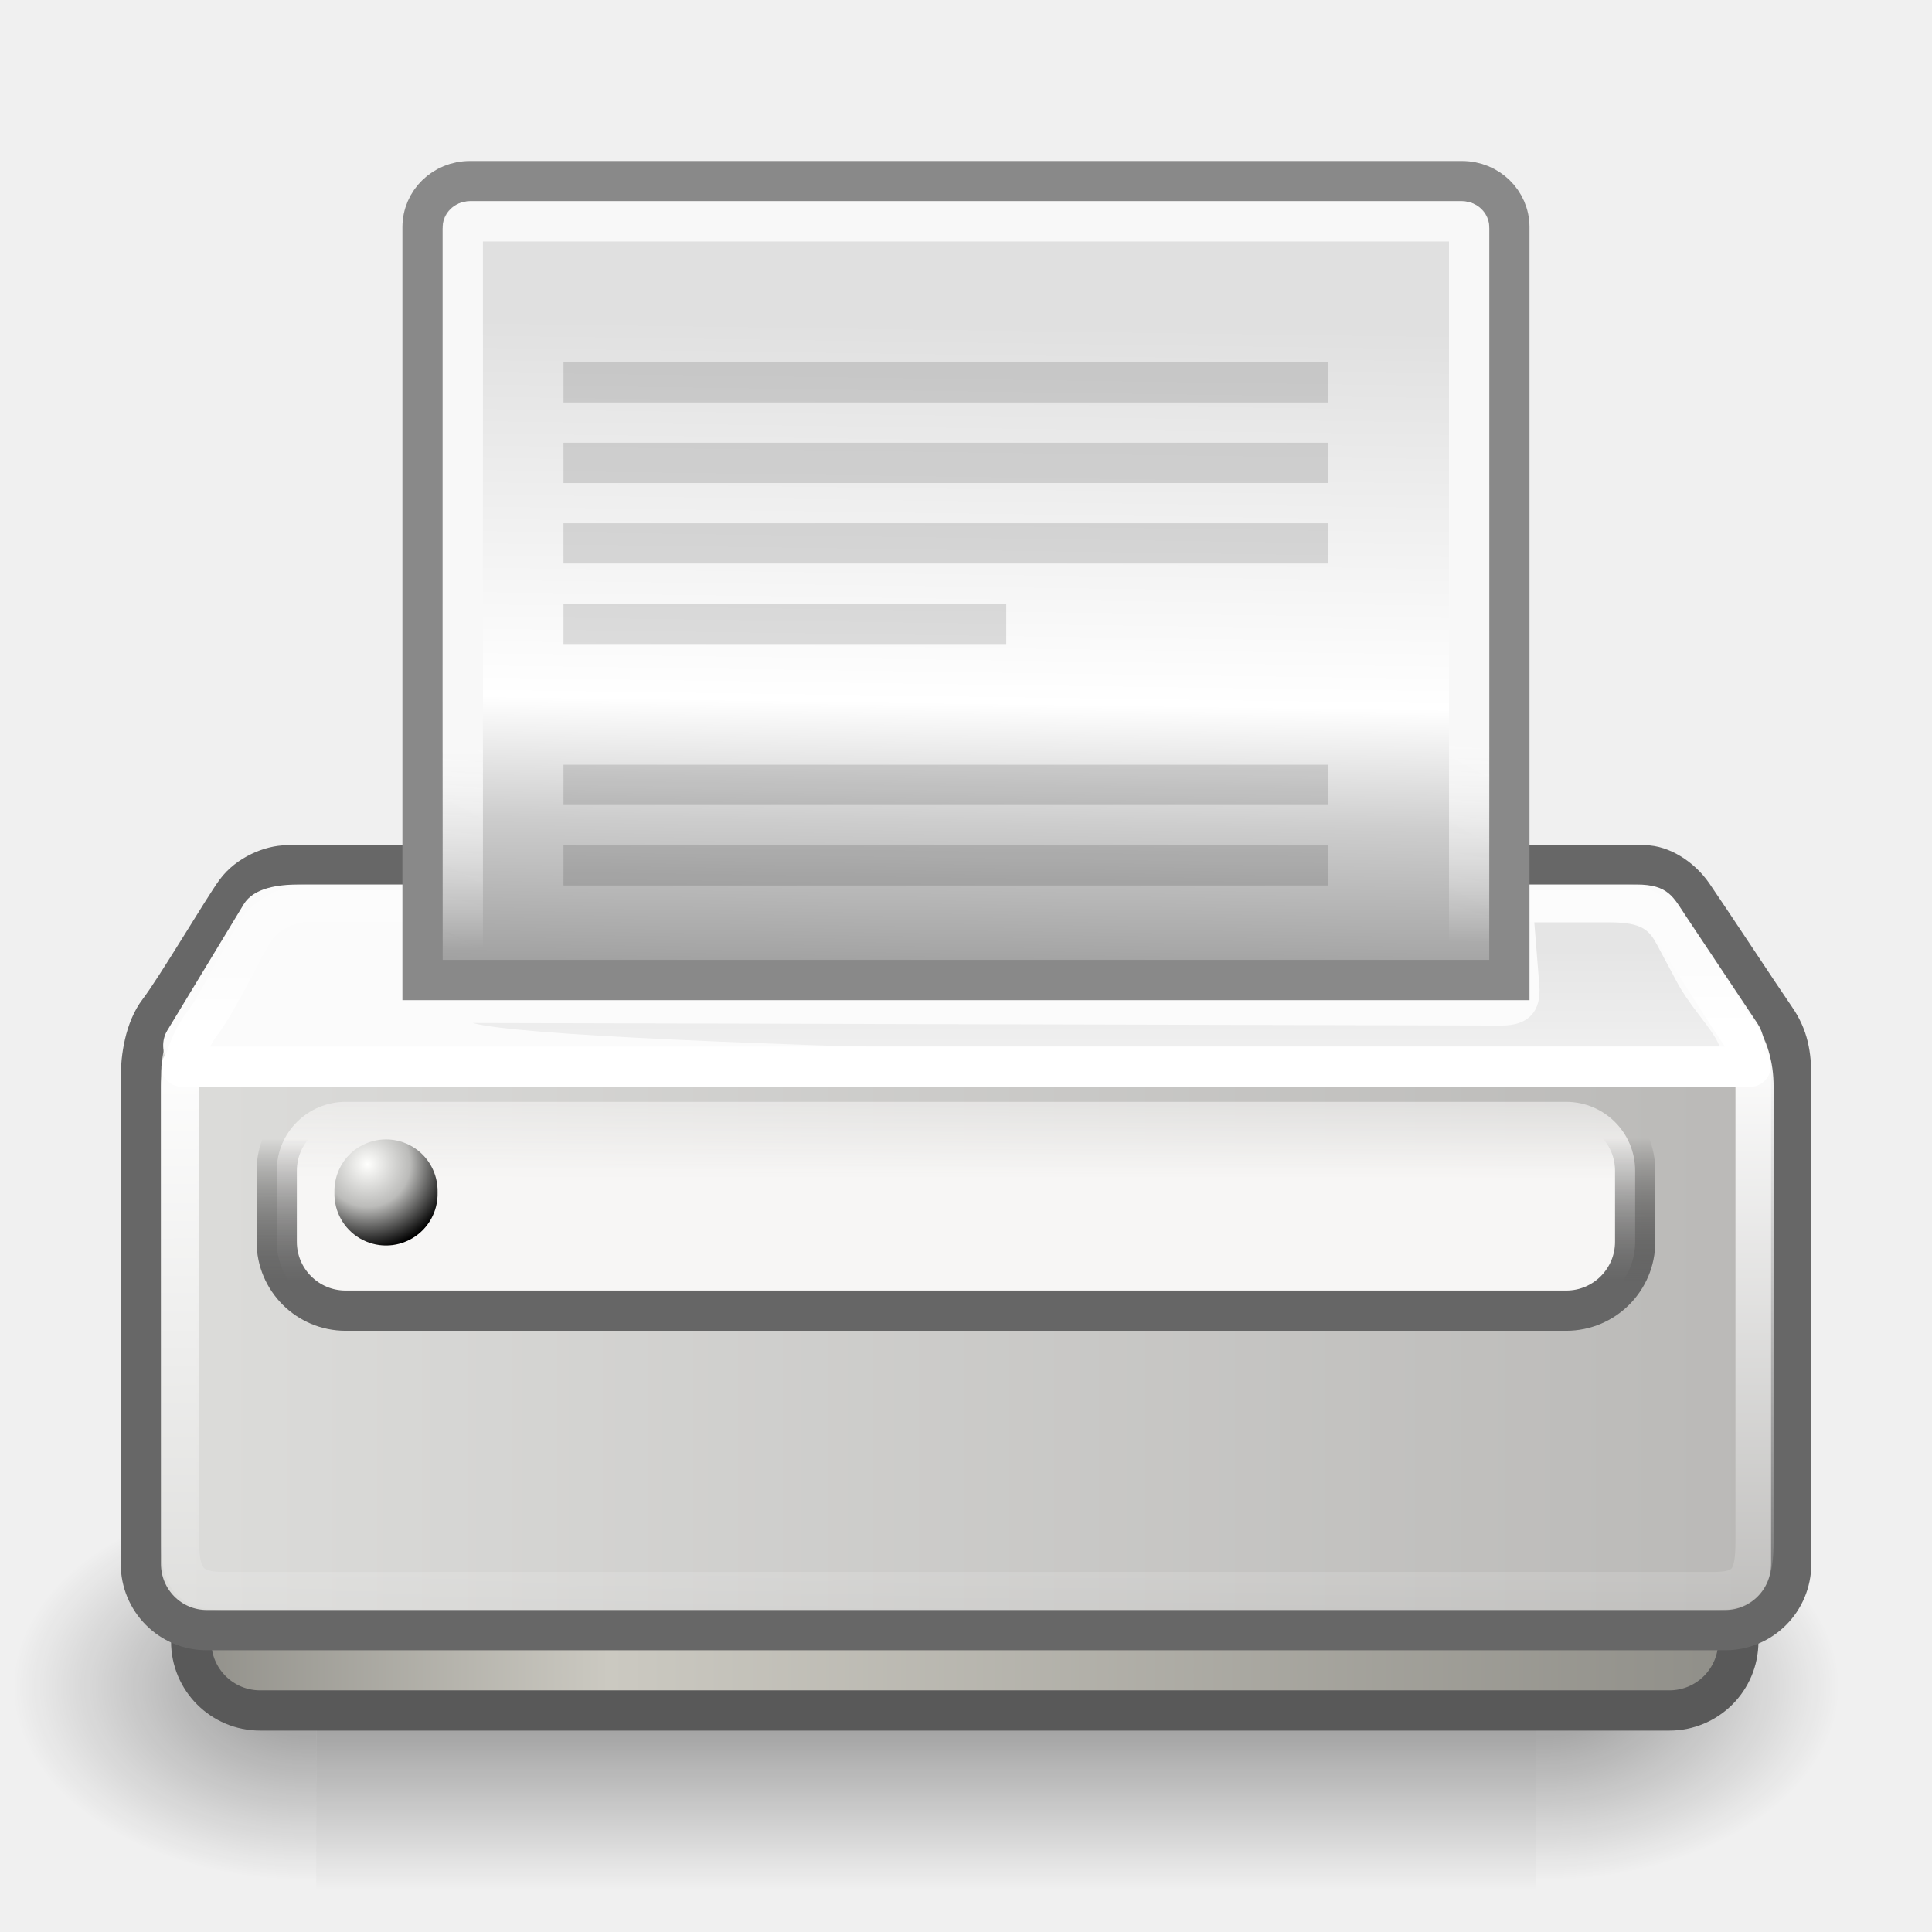
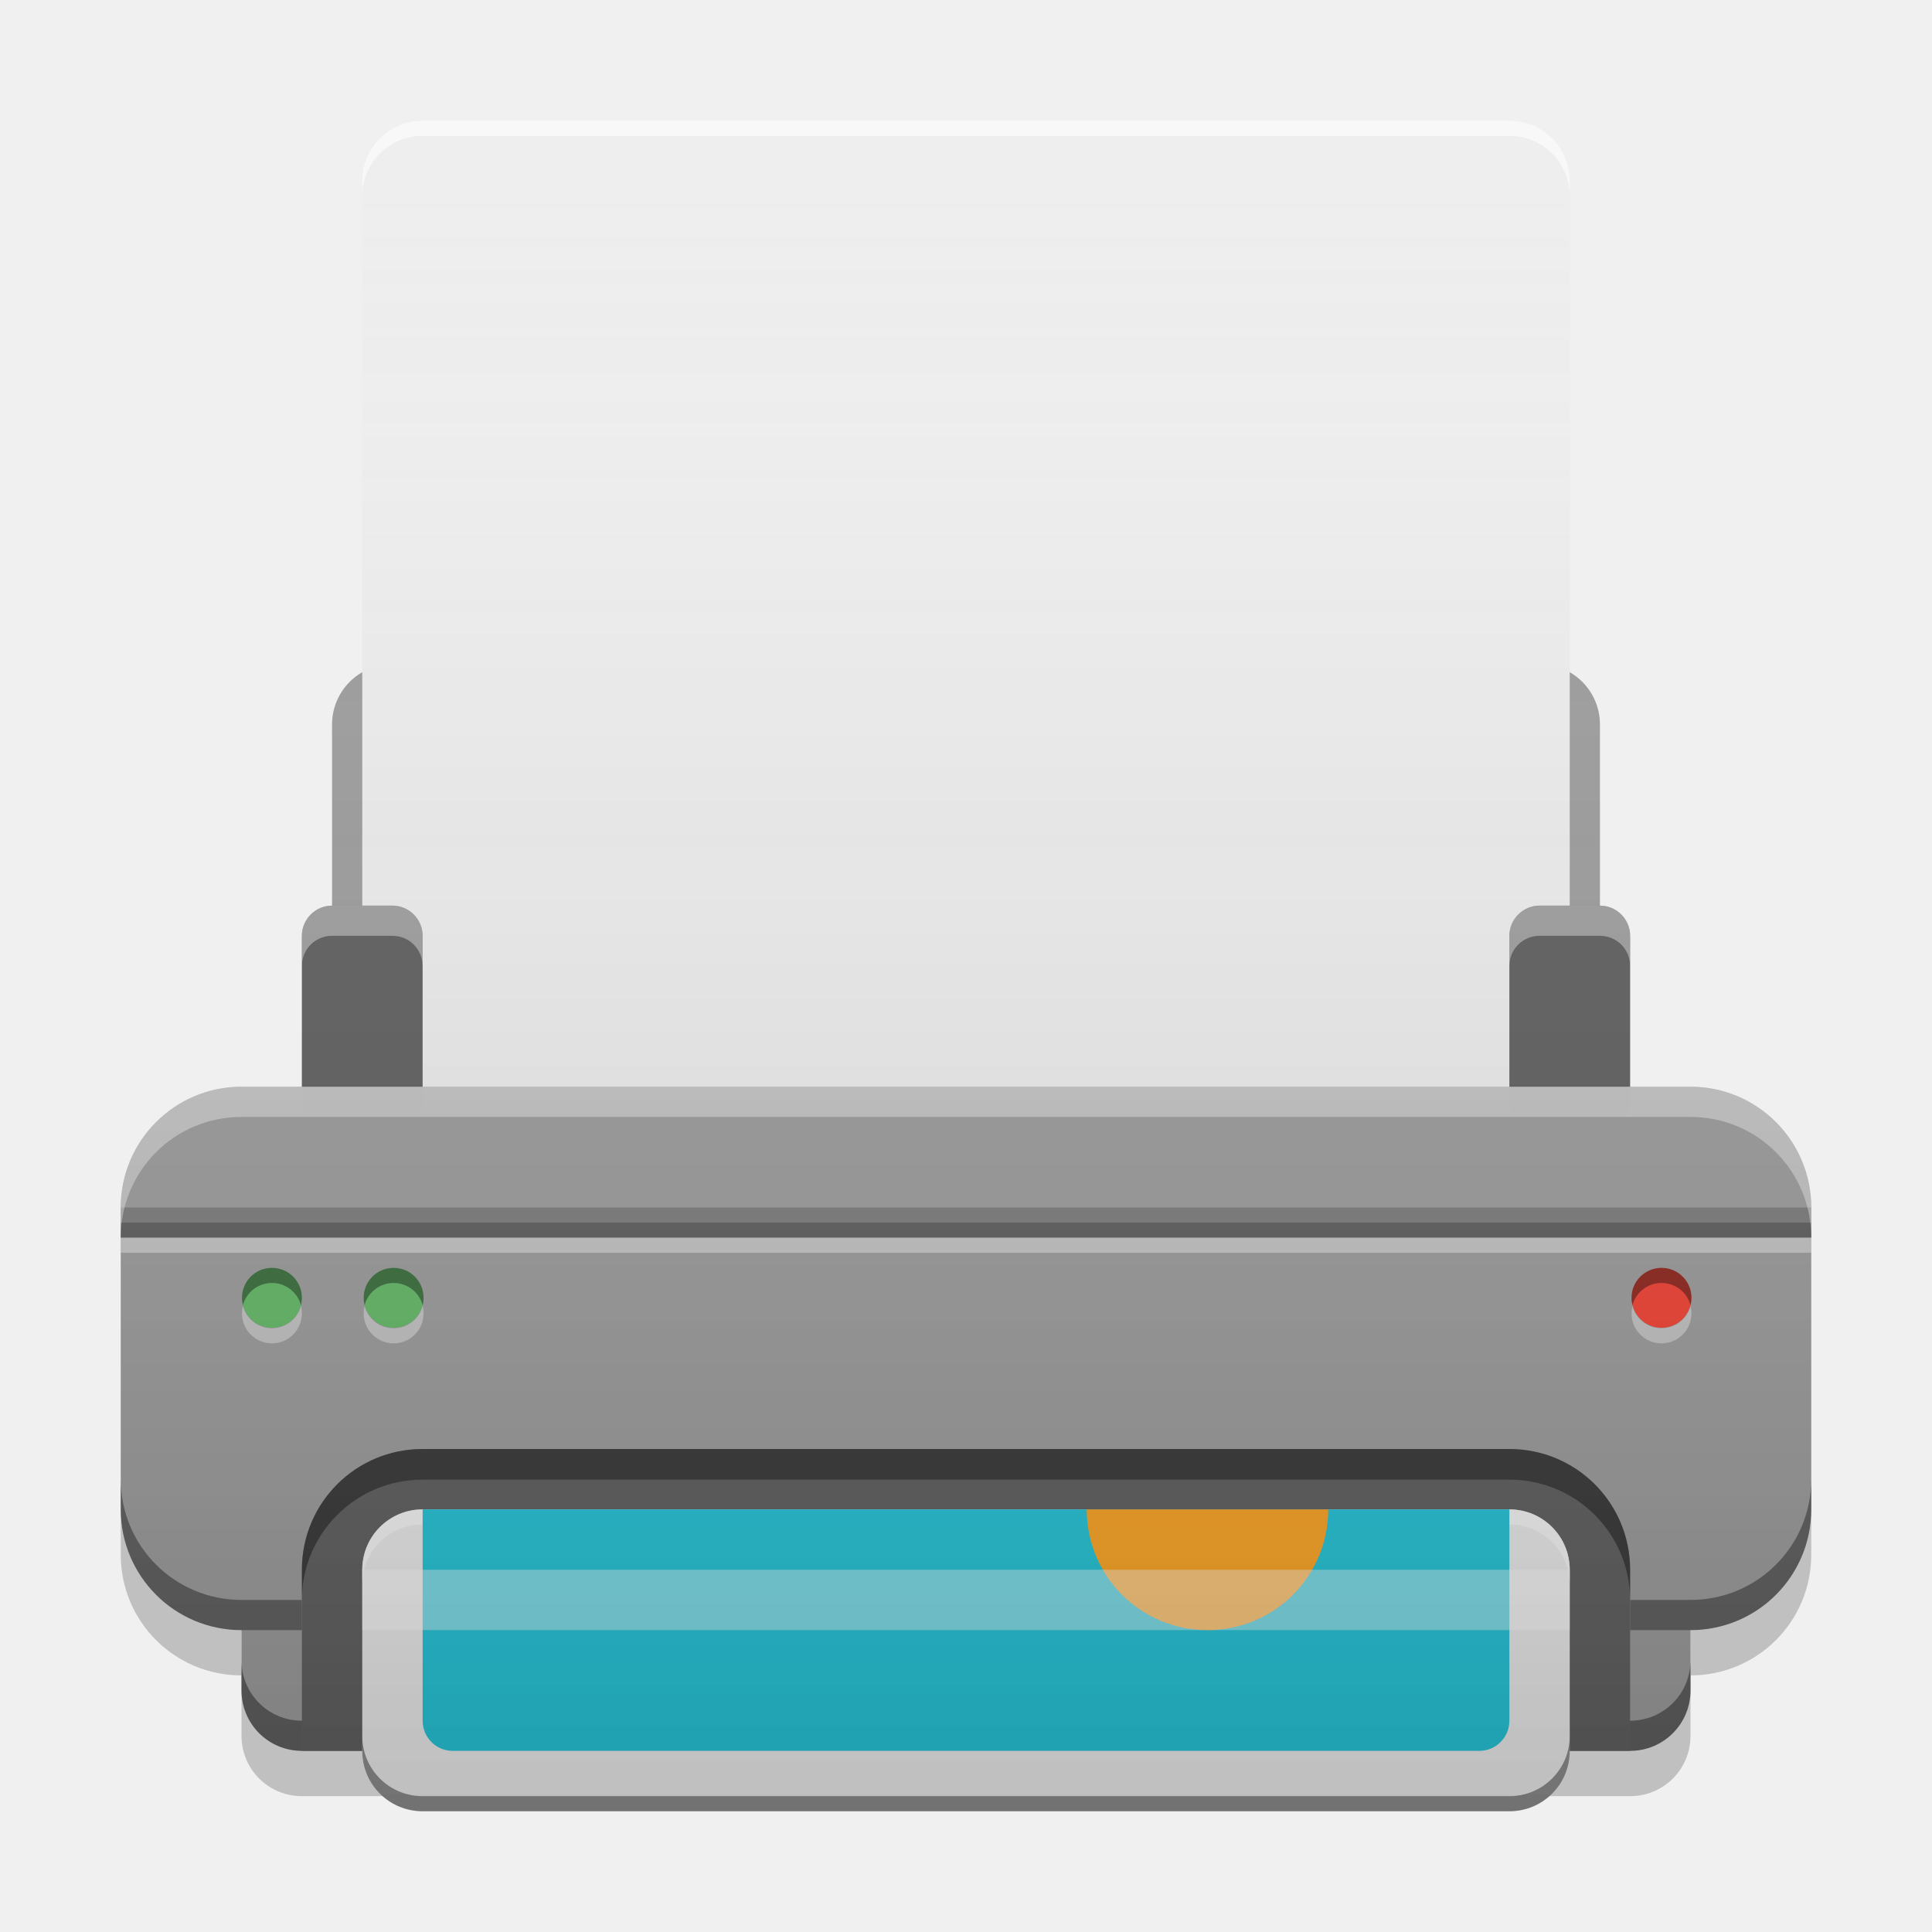
- <svg xmlns="http://www.w3.org/2000/svg" xmlns:xlink="http://www.w3.org/1999/xlink" id="svg2994" height="48px" width="48px" viewBox="0 0 48 48" version="1.1">
-   <defs id="defs3">
-     <radialGradient xlink:href="#linearGradient5060" id="radialGradient6719" gradientUnits="userSpaceOnUse" gradientTransform="matrix(-2.774389,0,0,1.969706,112.7623,-872.8854)" cx="605.714" cy="486.648" fx="605.714" fy="486.648" r="117.143" />
-     <linearGradient id="linearGradient5060">
-       <stop style="stop-color:black;stop-opacity:1;" offset="0" id="stop5062" />
-       <stop style="stop-color:black;stop-opacity:0;" offset="1" id="stop5064" />
+ <svg xmlns="http://www.w3.org/2000/svg" width="64" height="64" viewBox="0 0 64 64" version="1.1">
+   <defs>
+     <linearGradient id="linear0" gradientUnits="userSpaceOnUse" x1="34" y1="60" x2="34" y2="4">
+       <stop offset="0" style="stop-color:rgb(0%,0%,0%);stop-opacity:0.2;" />
+       <stop offset="1" style="stop-color:rgb(100%,100%,100%);stop-opacity:0;" />
    </linearGradient>
-     <radialGradient xlink:href="#linearGradient5060" id="radialGradient6717" gradientUnits="userSpaceOnUse" gradientTransform="matrix(2.774389,0,0,1.969706,-1891.633,-872.8854)" cx="605.714" cy="486.648" fx="605.714" fy="486.648" r="117.143" />
-     <linearGradient id="linearGradient5048">
-       <stop style="stop-color:black;stop-opacity:0;" offset="0" id="stop5050" />
-       <stop id="stop5056" offset="0.5" style="stop-color:black;stop-opacity:1;" />
-       <stop style="stop-color:black;stop-opacity:0;" offset="1" id="stop5052" />
-     </linearGradient>
-     <linearGradient xlink:href="#linearGradient5048" id="linearGradient6715" gradientUnits="userSpaceOnUse" gradientTransform="matrix(2.774389,0,0,1.969706,-1892.179,-872.8854)" x1="302.857" y1="366.648" x2="302.857" y2="609.505" />
-     <linearGradient id="linearGradient11521">
-       <stop style="stop-color:#000000;stop-opacity:1;" offset="0" id="stop11523" />
-       <stop style="stop-color:#000000;stop-opacity:0;" offset="1" id="stop11525" />
-     </linearGradient>
-     <linearGradient id="linearGradient11503">
-       <stop style="stop-color:#ef2929" offset="0" id="stop11505" />
-       <stop style="stop-color:#cc0000" offset="1" id="stop11507" />
-     </linearGradient>
-     <linearGradient id="linearGradient3957">
-       <stop style="stop-color:#fffeff;stop-opacity:0.333;" offset="0" id="stop3959" />
-       <stop style="stop-color:#fffeff;stop-opacity:0.216;" offset="1" id="stop3961" />
-     </linearGradient>
-     <linearGradient xlink:href="#linearGradient3957" id="linearGradient3982" gradientUnits="userSpaceOnUse" x1="21.994" y1="33.955" x2="20.917" y2="15.815" gradientTransform="matrix(0.509273,0,0,0.473768,23.78749,24.00915)" />
-     <linearGradient id="linearGradient7612">
-       <stop style="stop-color:#000000;stop-opacity:1;" offset="0" id="stop7614" />
-       <stop style="stop-color:#000000;stop-opacity:0;" offset="1" id="stop7616" />
-     </linearGradient>
-     <radialGradient xlink:href="#linearGradient7612" id="radialGradient7618" cx="24" cy="41.875" fx="24" fy="41.875" r="19.125" gradientTransform="matrix(1,0,0,0.333333,0,27.91667)" gradientUnits="userSpaceOnUse" />
-     <linearGradient id="linearGradient4762">
-       <stop style="stop-color:#ffffff;stop-opacity:0.124;" offset="0" id="stop4764" />
-       <stop id="stop4768" offset="0.103" style="stop-color:#ffffff;stop-opacity:1;" />
-       <stop style="stop-color:#ffffff;stop-opacity:0;" offset="1" id="stop4766" />
-     </linearGradient>
-     <linearGradient id="linearGradient4741">
-       <stop id="stop4743" offset="0" style="stop-color:#dcdcda;stop-opacity:1;" />
-       <stop id="stop4745" offset="1" style="stop-color:#bab9b7;stop-opacity:1;" />
-     </linearGradient>
-     <linearGradient id="linearGradient4733">
-       <stop id="stop4735" offset="0" style="stop-color:#000000;stop-opacity:0.237;" />
-       <stop id="stop4737" offset="1" style="stop-color:#000000;stop-opacity:0;" />
-     </linearGradient>
-     <linearGradient id="linearGradient4698">
-       <stop id="stop4700" offset="0" style="stop-color:#fffffd;stop-opacity:1;" />
-       <stop style="stop-color:#bbbbb9;stop-opacity:1;" offset="0.5" id="stop4706" />
-       <stop id="stop4702" offset="1" style="stop-color:#000000;stop-opacity:1;" />
-     </linearGradient>
-     <linearGradient id="linearGradient4688">
-       <stop id="stop4690" offset="0" style="stop-color:#666666;stop-opacity:1;" />
-       <stop id="stop4692" offset="1" style="stop-color:#000000;stop-opacity:0;" />
-     </linearGradient>
-     <linearGradient id="linearGradient4680">
-       <stop id="stop4682" offset="0" style="stop-color:#f7f6f5;stop-opacity:1;" />
-       <stop id="stop4684" offset="1" style="stop-color:#f7f6f5;stop-opacity:0;" />
-     </linearGradient>
-     <linearGradient id="linearGradient4668">
-       <stop id="stop4670" offset="0" style="stop-color:#8e8d87;stop-opacity:1;" />
-       <stop style="stop-color:#cbc9c1;stop-opacity:1;" offset="0.276" id="stop4676" />
-       <stop id="stop4672" offset="1" style="stop-color:#8e8d87;stop-opacity:1;" />
-     </linearGradient>
-     <linearGradient id="linearGradient259">
-       <stop id="stop260" offset="0" style="stop-color:#e0e0e0;stop-opacity:1;" />
-       <stop style="stop-color:#ffffff;stop-opacity:1;" offset="0.405" id="stop4886" />
-       <stop style="stop-color:#cdcdcd;stop-opacity:1;" offset="0.534" id="stop4884" />
-       <stop id="stop261" offset="1" style="stop-color:#494949;stop-opacity:1;" />
-     </linearGradient>
-     <linearGradient id="linearGradient15662">
-       <stop id="stop15664" offset="0" style="stop-color:#ffffff;stop-opacity:0;" />
-       <stop id="stop15666" offset="1" style="stop-color:#f8f8f8;stop-opacity:1;" />
-     </linearGradient>
-     <radialGradient r="2.123" fy="26.926" fx="9.13" cy="26.926" cx="9.13" gradientUnits="userSpaceOnUse" id="radialGradient1433" xlink:href="#linearGradient4698" />
-     <linearGradient y2="72.064" x2="9.913" y1="57.228" x1="9.87" gradientTransform="matrix(2.772086,0,0,0.360739,0.618718,2.883883)" gradientUnits="userSpaceOnUse" id="linearGradient1447" xlink:href="#linearGradient4733" />
-     <linearGradient y2="54.136" x2="10.338" y1="64.652" x1="10.338" gradientTransform="matrix(2.369844,0,0,0.421969,0,2)" gradientUnits="userSpaceOnUse" id="linearGradient1451" xlink:href="#linearGradient4680" />
-     <linearGradient y2="62.282" x2="9.705" y1="70.725" x1="9.732" gradientTransform="matrix(2.369844,0,0,0.421969,0,2)" gradientUnits="userSpaceOnUse" id="linearGradient1453" xlink:href="#linearGradient4688" />
-     <linearGradient y2="19.337" x2="20.718" y1="25.14" x1="20.771" gradientTransform="matrix(1.198769,0,0,0.853565,-0.143086,2.034513)" gradientUnits="userSpaceOnUse" id="linearGradient1456" xlink:href="#linearGradient15662" />
-     <linearGradient y2="25.247" x2="24.79" y1="3.679" x1="25.057" gradientTransform="matrix(0.94571,0,0,1.076032,5.016683e-2,4.095404)" gradientUnits="userSpaceOnUse" id="linearGradient1459" xlink:href="#linearGradient259" />
-     <linearGradient y2="58.831" x2="15.488" y1="32.539" x1="15.388" gradientTransform="matrix(1.492569,0,0,0.668741,8.188072e-2,2)" gradientUnits="userSpaceOnUse" id="linearGradient1464" xlink:href="#linearGradient4762" />
-     <linearGradient y2="88.295" x2="18.972" y1="88.295" x1="1.846" gradientTransform="matrix(2.291824,0,0,0.434269,8.855179e-2,2)" gradientUnits="userSpaceOnUse" id="linearGradient1468" xlink:href="#linearGradient4741" />
-     <linearGradient y2="88.295" x2="18.972" y1="88.295" x1="1.846" gradientTransform="matrix(2.30272,0,0,0.437918,0,0.584034)" gradientUnits="userSpaceOnUse" id="linearGradient1471" xlink:href="#linearGradient4668" />
-     <linearGradient xlink:href="#linearGradient11503" id="linearGradient11509" x1="31.542" y1="27.633" x2="39.233" y2="40.739" gradientUnits="userSpaceOnUse" />
-     <radialGradient xlink:href="#linearGradient11521" id="radialGradient11527" cx="34.625" cy="46.352" fx="34.625" fy="46.352" r="10.938" gradientTransform="matrix(0.93716,5.010655e-6,-1.282451e-6,0.239994,2.175866,34.06314)" gradientUnits="userSpaceOnUse" />
  </defs>
-   <g id="layer1">
-     <g style="display:inline" transform="matrix(2.262383e-2,0,0,2.086758e-2,43.13343,40.11962)" id="g6707">
-       <rect style="opacity:0.402;color:black;fill:url(#linearGradient6715);fill-opacity:1;fill-rule:nonzero;stroke:none;stroke-width:1;stroke-linecap:round;stroke-linejoin:miter;marker:none;marker-start:none;marker-mid:none;marker-end:none;stroke-miterlimit:4;stroke-dasharray:none;stroke-dashoffset:0;stroke-opacity:1;visibility:visible;display:inline;overflow:visible" id="rect6709" width="1339.633" height="478.357" x="-1559.252" y="-150.697" />
-       <path style="opacity:0.402;color:black;fill:url(#radialGradient6717);fill-opacity:1;fill-rule:nonzero;stroke:none;stroke-width:1;stroke-linecap:round;stroke-linejoin:miter;marker:none;marker-start:none;marker-mid:none;marker-end:none;stroke-miterlimit:4;stroke-dasharray:none;stroke-dashoffset:0;stroke-opacity:1;visibility:visible;display:inline;overflow:visible" d="M -219.619,-150.68 C -219.619,-150.68 -219.619,327.65 -219.619,327.65 C -76.745,328.551 125.781,220.481 125.781,88.454 C 125.781,-43.572 -33.655,-150.68 -219.619,-150.68 z " id="path6711" />
-       <path id="path6713" d="M -1559.252,-150.68 C -1559.252,-150.68 -1559.252,327.65 -1559.252,327.65 C -1702.127,328.551 -1904.652,220.481 -1904.652,88.454 C -1904.652,-43.572 -1745.216,-150.68 -1559.252,-150.68 z " style="opacity:0.402;color:black;fill:url(#radialGradient6719);fill-opacity:1;fill-rule:nonzero;stroke:none;stroke-width:1;stroke-linecap:round;stroke-linejoin:miter;marker:none;marker-start:none;marker-mid:none;marker-end:none;stroke-miterlimit:4;stroke-dasharray:none;stroke-dashoffset:0;stroke-opacity:1;visibility:visible;display:inline;overflow:visible" />
-     </g>
-     <rect ry="1.712" rx="1.712" y="36.004" x="4.75" height="6.492" width="38.438" id="rect4652" style="fill:url(#linearGradient1471);fill-opacity:1;stroke:#595959;stroke-width:1;stroke-miterlimit:4;stroke-opacity:1" />
-     <path id="rect4609" d="M 7.131,21.5 L 40.871,21.5 C 41.256,21.5 41.748,21.788 42.051,22.224 C 42.354,22.66 43.788,24.834 44.109,25.298 C 44.431,25.762 44.502,26.202 44.502,26.774 L 44.502,38.851 C 44.502,39.765 43.77,40.5 42.861,40.5 L 5.14,40.5 C 4.231,40.5 3.499,39.765 3.499,38.851 L 3.499,26.774 C 3.499,26.28 3.6,25.572 3.946,25.121 C 4.381,24.552 5.55,22.573 5.858,22.153 C 6.166,21.733 6.732,21.5 7.131,21.5 z " style="color:#000000;fill:url(#linearGradient1468);fill-opacity:1;fill-rule:nonzero;stroke:#676767;stroke-width:1;stroke-linecap:butt;stroke-linejoin:miter;marker:none;marker-start:none;marker-mid:none;marker-end:none;stroke-miterlimit:4;stroke-dashoffset:0;stroke-opacity:1;visibility:visible;display:inline;overflow:visible" />
-     <path id="path4718" d="M 7.425,21.976 C 6.922,21.976 6.305,22.054 6.055,22.467 L 4.154,25.605 C 3.872,26.071 4.188,26.868 5.087,26.868 L 42.731,26.868 C 44.041,26.868 43.951,25.858 43.664,25.428 L 41.896,22.776 C 41.576,22.296 41.459,21.976 40.659,21.976 L 7.425,21.976 z " style="fill:#fbfbfb;fill-opacity:1;fill-rule:evenodd;stroke:none;stroke-width:1px;stroke-linecap:butt;stroke-linejoin:miter;stroke-opacity:1" />
-     <path style="color:#000000;fill:none;fill-opacity:1;fill-rule:nonzero;stroke:url(#linearGradient1464);stroke-width:0.947;stroke-linecap:butt;stroke-linejoin:miter;marker:none;marker-start:none;marker-mid:none;marker-end:none;stroke-miterlimit:4;stroke-dashoffset:0;stroke-opacity:1;visibility:visible;display:inline;overflow:visible" d="M 7.605,22.446 L 40.433,22.446 C 40.798,22.446 41.266,22.719 41.554,23.131 C 41.842,23.544 42.85,25.161 43.156,25.6 C 43.461,26.04 43.591,26.456 43.591,26.998 L 43.591,38.279 C 43.591,39.144 43.458,39.528 42.594,39.528 L 5.532,39.528 C 4.669,39.528 4.473,39.144 4.473,38.279 L 4.473,26.998 C 4.473,26.53 4.693,25.86 5.021,25.433 C 5.435,24.894 6.104,23.462 6.397,23.064 C 6.689,22.667 7.227,22.446 7.605,22.446 z " id="path4750" />
-     <path id="rect15391" d="M 11.673,4.5 L 36.325,4.5 C 36.976,4.5 37.5,5.01 37.5,5.644 L 37.5,24.348 L 10.498,24.348 L 10.498,5.644 C 10.498,5.01 11.022,4.5 11.673,4.5 z " style="color:#000000;fill:url(#linearGradient1459);fill-opacity:1;fill-rule:nonzero;stroke:#898989;stroke-width:1;stroke-linecap:round;stroke-linejoin:miter;marker:none;marker-start:none;marker-mid:none;marker-end:none;stroke-miterlimit:4;stroke-dashoffset:0;stroke-opacity:1;visibility:visible;display:block;overflow:visible" />
-     <rect style="color:#000000;fill:none;fill-opacity:1;fill-rule:nonzero;stroke:url(#linearGradient1456);stroke-width:1;stroke-linecap:round;stroke-linejoin:round;marker:none;marker-start:none;marker-mid:none;marker-end:none;stroke-miterlimit:4;stroke-dashoffset:0;stroke-opacity:1;visibility:visible;display:block;overflow:visible" id="rect15660" width="25.001" height="18.836" x="11.499" y="5.499" ry="0.177" rx="0.177" />
-     <rect ry="1.712" rx="1.712" y="27.375" x="6.875" height="5.188" width="33.75" id="rect4678" style="fill:url(#linearGradient1451);fill-opacity:1;stroke:url(#linearGradient1453);stroke-width:1;stroke-miterlimit:4;stroke-opacity:1" />
-     <path transform="translate(0,2)" d="M 10.872 27.626 A 1.282 1.282 0 1 1  8.309,27.626 A 1.282 1.282 0 1 1  10.872 27.626 z" id="path4696" style="fill:url(#radialGradient1433);fill-opacity:1;stroke:none;stroke-width:1;stroke-miterlimit:4;stroke-opacity:1" />
-     <path id="path4731" d="M 11.744,25.416 L 37.306,25.479 C 37.994,25.48 38.294,25.108 38.244,24.479 L 38.119,22.916 L 39.985,22.916 C 40.797,22.916 40.975,23.109 41.172,23.479 L 41.672,24.416 C 42.199,25.404 43.484,26.39 42.17,26.39 C 37.668,26.39 13.994,26.041 11.744,25.416 z " style="fill:url(#linearGradient1447);fill-opacity:1;fill-rule:evenodd;stroke:none;stroke-width:1px;stroke-linecap:butt;stroke-linejoin:miter;stroke-opacity:1;opacity:0.366" />
-     <path style="fill:none;fill-opacity:0.75;fill-rule:evenodd;stroke:#ffffff;stroke-width:1px;stroke-linecap:round;stroke-linejoin:round;stroke-opacity:1" d="M 43.489,26.5 L 4.511,26.5" id="path4760" />
-     <g transform="translate(0,2)" style="opacity:0.436" id="g4849">
-       <rect y="7" x="14" height="1" width="19" id="rect4833" style="color:#000000;fill:#000000;fill-opacity:0.292;fill-rule:nonzero;stroke:none;stroke-width:1;stroke-linecap:round;stroke-linejoin:round;marker:none;marker-start:none;marker-mid:none;marker-end:none;stroke-miterlimit:4;stroke-dashoffset:0;stroke-opacity:1;visibility:visible;display:inline;overflow:visible" />
-       <rect style="color:#000000;fill:#000000;fill-opacity:0.292;fill-rule:nonzero;stroke:none;stroke-width:1;stroke-linecap:round;stroke-linejoin:round;marker:none;marker-start:none;marker-mid:none;marker-end:none;stroke-miterlimit:4;stroke-dashoffset:0;stroke-opacity:1;visibility:visible;display:inline;overflow:visible" id="rect4835" width="19" height="1" x="14" y="9" />
-       <rect y="11" x="14" height="1" width="19" id="rect4837" style="color:#000000;fill:#000000;fill-opacity:0.292;fill-rule:nonzero;stroke:none;stroke-width:1;stroke-linecap:round;stroke-linejoin:round;marker:none;marker-start:none;marker-mid:none;marker-end:none;stroke-miterlimit:4;stroke-dashoffset:0;stroke-opacity:1;visibility:visible;display:inline;overflow:visible" />
-       <rect style="color:#000000;fill:#000000;fill-opacity:0.292;fill-rule:nonzero;stroke:none;stroke-width:1;stroke-linecap:round;stroke-linejoin:round;marker:none;marker-start:none;marker-mid:none;marker-end:none;stroke-miterlimit:4;stroke-dashoffset:0;stroke-opacity:1;visibility:visible;display:inline;overflow:visible" id="rect4839" width="11" height="1" x="14" y="13" />
-       <rect style="color:#000000;fill:#000000;fill-opacity:0.292;fill-rule:nonzero;stroke:none;stroke-width:1;stroke-linecap:round;stroke-linejoin:round;marker:none;marker-start:none;marker-mid:none;marker-end:none;stroke-miterlimit:4;stroke-dashoffset:0;stroke-opacity:1;visibility:visible;display:inline;overflow:visible" id="rect4843" width="19" height="1" x="14" y="17" />
-       <rect y="19" x="14" height="1" width="19" id="rect4845" style="color:#000000;fill:#000000;fill-opacity:0.292;fill-rule:nonzero;stroke:none;stroke-width:1;stroke-linecap:round;stroke-linejoin:round;marker:none;marker-start:none;marker-mid:none;marker-end:none;stroke-miterlimit:4;stroke-dashoffset:0;stroke-opacity:1;visibility:visible;display:inline;overflow:visible" />
-     </g>
+   <g id="surface1">
+     <path style=" stroke:none;fill-rule:nonzero;fill:rgb(0%,0%,0%);fill-opacity:0.2;" d="M 4 50 L 4 51.5 C 4 53.715 5.785 55.5 8 55.5 L 8 54 C 5.785 54 4 52.215 4 50 Z M 60 50 C 60 52.215 58.215 54 56 54 L 56 55.5 C 58.215 55.5 60 53.715 60 51.5 Z M 8 56 L 8 57.5 C 8 58.609 8.891 59.5 10 59.5 L 54 59.5 C 55.109 59.5 56 58.609 56 57.5 L 56 56 C 56 57.109 55.109 58 54 58 L 10 58 C 8.891 58 8 57.109 8 56 Z M 8 56 " />
+     <path style=" stroke:none;fill-rule:nonzero;fill:rgb(61.961%,61.961%,61.961%);fill-opacity:0.996;" d="M 13 22 L 51 22 C 52.105 22 53 22.895 53 24 L 53 34 C 53 35.105 52.105 36 51 36 L 13 36 C 11.895 36 11 35.105 11 34 L 11 24 C 11 22.895 11.895 22 13 22 Z M 13 22 " />
+     <path style=" stroke:none;fill-rule:nonzero;fill:rgb(93.333%,93.333%,93.333%);fill-opacity:0.996;" d="M 14 4 L 50 4 C 51.105 4 52 4.895 52 6 L 52 48 C 52 49.105 51.105 50 50 50 L 14 50 C 12.895 50 12 49.105 12 48 L 12 6 C 12 4.895 12.895 4 14 4 Z M 14 4 " />
+     <path style=" stroke:none;fill-rule:nonzero;fill:rgb(38.039%,38.039%,38.039%);fill-opacity:0.996;" d="M 51 30 L 53 30 C 53.551 30 54 30.449 54 31 L 54 36.5 C 54 37.051 53.551 37.5 53 37.5 L 51 37.5 C 50.449 37.5 50 37.051 50 36.5 L 50 31 C 50 30.449 50.449 30 51 30 Z M 51 30 " />
+     <path style=" stroke:none;fill-rule:nonzero;fill:rgb(38.039%,38.039%,38.039%);fill-opacity:0.996;" d="M 11 30 L 13 30 C 13.551 30 14 30.449 14 31 L 14 36.5 C 14 37.051 13.551 37.5 13 37.5 L 11 37.5 C 10.449 37.5 10 37.051 10 36.5 L 10 31 C 10 30.449 10.449 30 11 30 Z M 11 30 " />
+     <path style=" stroke:none;fill-rule:nonzero;fill:rgb(61.961%,61.961%,61.961%);fill-opacity:0.996;" d="M 8 36 L 56 36 C 58.211 36 60 37.789 60 40 L 60 50 C 60 52.211 58.211 54 56 54 L 8 54 C 5.789 54 4 52.211 4 50 L 4 40 C 4 37.789 5.789 36 8 36 Z M 8 36 " />
+     <path style=" stroke:none;fill-rule:nonzero;fill:rgb(38.039%,38.039%,38.039%);fill-opacity:0.992;" d="M 4 40.5 L 60 40.5 L 60 41 L 4 41 Z M 4 40.5 " />
+     <path style=" stroke:none;fill-rule:nonzero;fill:rgb(100%,100%,100%);fill-opacity:0.4;" d="M 4 41 L 60 41 L 60 41.5 L 4 41.5 Z M 4 41 " />
+     <path style=" stroke:none;fill-rule:nonzero;fill:rgb(61.961%,61.961%,61.961%);fill-opacity:0.996;" d="M 10 44 L 54 44 C 55.105 44 56 44.895 56 46 L 56 56 C 56 57.105 55.105 58 54 58 L 10 58 C 8.895 58 8 57.105 8 56 L 8 46 C 8 44.895 8.895 44 10 44 Z M 10 44 " />
+     <path style=" stroke:none;fill-rule:nonzero;fill:rgb(0%,0%,0%);fill-opacity:0.4;" d="M 8 55 L 8 56 C 8 57.109 8.891 58 10 58 L 54 58 C 55.109 58 56 57.109 56 56 L 56 55 C 56 56.109 55.109 57 54 57 L 10 57 C 8.891 57 8 56.109 8 55 Z M 8 55 " />
+     <path style=" stroke:none;fill-rule:nonzero;fill:rgb(1.961%,1.961%,1.961%);fill-opacity:0.4;" d="M 4 49 L 4 50 C 4 52.215 5.785 54 8 54 L 10 54 L 10 53 L 8 53 C 5.785 53 4 51.215 4 49 Z M 60 49 C 60 51.215 58.215 53 56 53 L 54 53 L 54 54 L 56 54 C 58.215 54 60 52.215 60 50 Z M 60 49 " />
+     <path style=" stroke:none;fill-rule:nonzero;fill:rgb(38.039%,38.039%,38.039%);fill-opacity:1;" d="M 14 48 C 11.785 48 10 49.785 10 52 L 10 58 L 54 58 L 54 52 C 54 49.785 52.215 48 50 48 Z M 14 48 " />
+     <path style=" stroke:none;fill-rule:nonzero;fill:rgb(93.333%,93.333%,93.333%);fill-opacity:0.996;" d="M 14 50 L 50 50 C 51.105 50 52 50.895 52 52 L 52 58 C 52 59.105 51.105 60 50 60 L 14 60 C 12.895 60 12 59.105 12 58 L 12 52 C 12 50.895 12.895 50 14 50 Z M 14 50 " />
+     <path style=" stroke:none;fill-rule:nonzero;fill:rgb(0%,0%,0%);fill-opacity:0.2;" d="M 4 40 L 60 40 L 60 40.5 L 4 40.5 Z M 4 40 " />
+     <path style=" stroke:none;fill-rule:nonzero;fill:rgb(100%,100%,100%);fill-opacity:0.6;" d="M 14 4 C 12.891 4 12 4.891 12 6 L 12 6.5 C 12 5.391 12.891 4.5 14 4.5 L 50 4.5 C 51.109 4.5 52 5.391 52 6.5 L 52 6 C 52 4.891 51.109 4 50 4 Z M 14 4 " />
+     <path style=" stroke:none;fill-rule:nonzero;fill:rgb(100%,100%,100%);fill-opacity:0.6;" d="M 14 50 C 12.891 50 12 50.891 12 52 L 12 52.5 C 12 51.391 12.891 50.5 14 50.5 L 50 50.5 C 51.109 50.5 52 51.391 52 52.5 L 52 52 C 52 50.891 51.109 50 50 50 Z M 14 50 " />
+     <path style=" stroke:none;fill-rule:nonzero;fill:rgb(100%,100%,100%);fill-opacity:0.4;" d="M 11 30 C 10.445 30 10 30.445 10 31 L 10 32 C 10 31.445 10.445 31 11 31 L 13 31 C 13.555 31 14 31.445 14 32 L 14 31 C 14 30.445 13.555 30 13 30 Z M 51 30 C 50.445 30 50 30.445 50 31 L 50 32 C 50 31.445 50.445 31 51 31 L 53 31 C 53.555 31 54 31.445 54 32 L 54 31 C 54 30.445 53.555 30 53 30 Z M 51 30 " />
+     <path style=" stroke:none;fill-rule:nonzero;fill:rgb(100%,100%,100%);fill-opacity:0.4;" d="M 8 36 C 5.785 36 4 37.785 4 40 L 4 41 C 4 38.785 5.785 37 8 37 L 56 37 C 58.215 37 60 38.785 60 41 L 60 40 C 60 37.785 58.215 36 56 36 Z M 8 36 " />
+     <path style=" stroke:none;fill-rule:nonzero;fill:rgb(0%,0%,0%);fill-opacity:0.4;" d="M 14 48 C 11.785 48 10 49.785 10 52 L 10 53.016 C 10 50.801 11.785 49.016 14 49.016 L 50 49.016 C 52.215 49.016 54 50.801 54 53.016 L 54 52 C 54 49.785 52.215 48 50 48 Z M 14 48 " />
+     <path style=" stroke:none;fill-rule:nonzero;fill:rgb(0%,0%,0%);fill-opacity:0.4;" d="M 12 57.5 L 12 58 C 12 59.109 12.891 60 14 60 L 50 60 C 51.109 60 52 59.109 52 58 L 52 57.5 C 52 58.609 51.109 59.5 50 59.5 L 14 59.5 C 12.891 59.5 12 58.609 12 57.5 Z M 12 57.5 " />
+     <path style=" stroke:none;fill-rule:nonzero;fill:rgb(14.902%,77.647%,85.49%);fill-opacity:1;" d="M 14 50 L 14 57 C 14 57.555 14.445 58 15 58 L 49 58 C 49.555 58 50 57.555 50 57 L 50 50 Z M 14 50 " />
+     <path style=" stroke:none;fill-rule:nonzero;fill:rgb(100%,65.49%,14.902%);fill-opacity:1;" d="M 36 50 C 36 52.215 37.785 54 40 54 C 42.215 54 44 52.215 44 50 Z M 36 50 " />
+     <path style=" stroke:none;fill-rule:nonzero;fill:rgb(100%,100%,100%);fill-opacity:0.4;" d="M 12 52 L 52 52 L 52 54 L 12 54 Z M 12 52 " />
+     <path style=" stroke:none;fill-rule:nonzero;fill:rgb(40%,73.333%,41.569%);fill-opacity:0.996;" d="M 9.008 42 C 9.555 42 10 42.445 10 42.992 C 10 43.539 9.555 43.984 9.008 43.984 C 8.461 43.984 8.016 43.539 8.016 42.992 C 8.016 42.445 8.461 42 9.008 42 Z M 9.008 42 " />
+     <path style=" stroke:none;fill-rule:nonzero;fill:rgb(0%,0%,0%);fill-opacity:0.4;" d="M 8.984 42 C 8.445 42.012 8.016 42.449 8.016 42.992 C 8.016 43.078 8.027 43.16 8.047 43.238 C 8.156 42.812 8.547 42.5 9.008 42.5 C 9.469 42.5 9.859 42.812 9.969 43.238 C 9.988 43.16 10 43.078 10 42.992 C 10 42.441 9.559 42 9.008 42 C 9 42 8.992 42 8.984 42 Z M 8.984 42 " />
+     <path style=" stroke:none;fill-rule:nonzero;fill:rgb(100%,100%,100%);fill-opacity:0.4;" d="M 8.984 44.5 C 8.445 44.484 8.016 44.051 8.016 43.508 C 8.016 43.422 8.027 43.34 8.047 43.262 C 8.156 43.688 8.547 44 9.008 44 C 9.469 44 9.859 43.688 9.969 43.262 C 9.988 43.34 10 43.422 10 43.508 C 10 44.059 9.559 44.5 9.008 44.5 C 9 44.5 8.992 44.5 8.984 44.5 Z M 8.984 44.5 " />
+     <path style=" stroke:none;fill-rule:nonzero;fill:rgb(40%,73.333%,41.569%);fill-opacity:0.996;" d="M 13.039 42 C 13.586 42 14.031 42.445 14.031 42.992 C 14.031 43.539 13.586 43.984 13.039 43.984 C 12.492 43.984 12.047 43.539 12.047 42.992 C 12.047 42.445 12.492 42 13.039 42 Z M 13.039 42 " />
+     <path style=" stroke:none;fill-rule:nonzero;fill:rgb(0%,0%,0%);fill-opacity:0.4;" d="M 13.012 42 C 12.477 42.016 12.047 42.449 12.047 42.992 C 12.047 43.078 12.059 43.16 12.078 43.238 C 12.188 42.812 12.578 42.5 13.039 42.5 C 13.5 42.5 13.891 42.812 14 43.238 C 14.02 43.16 14.031 43.078 14.031 42.992 C 14.031 42.441 13.59 42 13.039 42 C 13.031 42 13.023 42 13.012 42 Z M 13.012 42 " />
+     <path style=" stroke:none;fill-rule:nonzero;fill:rgb(100%,100%,100%);fill-opacity:0.4;" d="M 13.012 44.5 C 12.477 44.484 12.047 44.051 12.047 43.508 C 12.047 43.422 12.059 43.34 12.078 43.262 C 12.188 43.688 12.578 44 13.039 44 C 13.5 44 13.891 43.688 14 43.262 C 14.02 43.34 14.031 43.422 14.031 43.508 C 14.031 44.059 13.59 44.5 13.039 44.5 C 13.031 44.5 13.023 44.5 13.012 44.5 Z M 13.012 44.5 " />
+     <path style=" stroke:none;fill-rule:nonzero;fill:rgb(95.686%,26.275%,21.176%);fill-opacity:0.996;" d="M 55.039 42 C 55.586 42 56.031 42.445 56.031 42.992 C 56.031 43.539 55.586 43.984 55.039 43.984 C 54.492 43.984 54.047 43.539 54.047 42.992 C 54.047 42.445 54.492 42 55.039 42 Z M 55.039 42 " />
+     <path style=" stroke:none;fill-rule:nonzero;fill:rgb(0%,0%,0%);fill-opacity:0.4;" d="M 55.012 42 C 54.477 42.016 54.047 42.449 54.047 42.992 C 54.047 43.078 54.059 43.16 54.078 43.238 C 54.188 42.812 54.578 42.5 55.039 42.5 C 55.5 42.5 55.891 42.812 56 43.238 C 56.02 43.16 56.031 43.078 56.031 42.992 C 56.031 42.441 55.59 42 55.039 42 C 55.031 42 55.023 42 55.016 42 Z M 55.012 42 " />
+     <path style=" stroke:none;fill-rule:nonzero;fill:rgb(100%,100%,100%);fill-opacity:0.4;" d="M 55.012 44.5 C 54.477 44.484 54.047 44.051 54.047 43.508 C 54.047 43.422 54.059 43.34 54.078 43.262 C 54.188 43.688 54.578 44 55.039 44 C 55.5 44 55.891 43.688 56 43.262 C 56.02 43.34 56.031 43.422 56.031 43.508 C 56.031 44.059 55.59 44.5 55.039 44.5 C 55.031 44.5 55.023 44.5 55.016 44.5 Z M 55.012 44.5 " />
+     <path style=" stroke:none;fill-rule:nonzero;fill:url(#linear0);" d="M 14 4 C 12.891 4 12 4.891 12 6 L 12 22.266 C 11.402 22.613 11 23.258 11 24 L 11 30 C 10.445 30 10 30.445 10 31 L 10 36 L 8 36 C 5.785 36 4 37.785 4 40 L 4 50 C 4 52.215 5.785 54 8 54 L 8 56 C 8 57.109 8.891 58 10 58 L 12 58 C 12 59.109 12.891 60 14 60 L 50 60 C 51.109 60 52 59.109 52 58 L 54 58 C 55.109 58 56 57.109 56 56 L 56 54 C 58.215 54 60 52.215 60 50 L 60 40 C 60 37.785 58.215 36 56 36 L 54 36 L 54 31 C 54 30.445 53.555 30 53 30 L 53 24 C 53 23.258 52.598 22.613 52 22.266 L 52 6 C 52 4.891 51.109 4 50 4 Z M 14 4 " />
  </g>
</svg>
